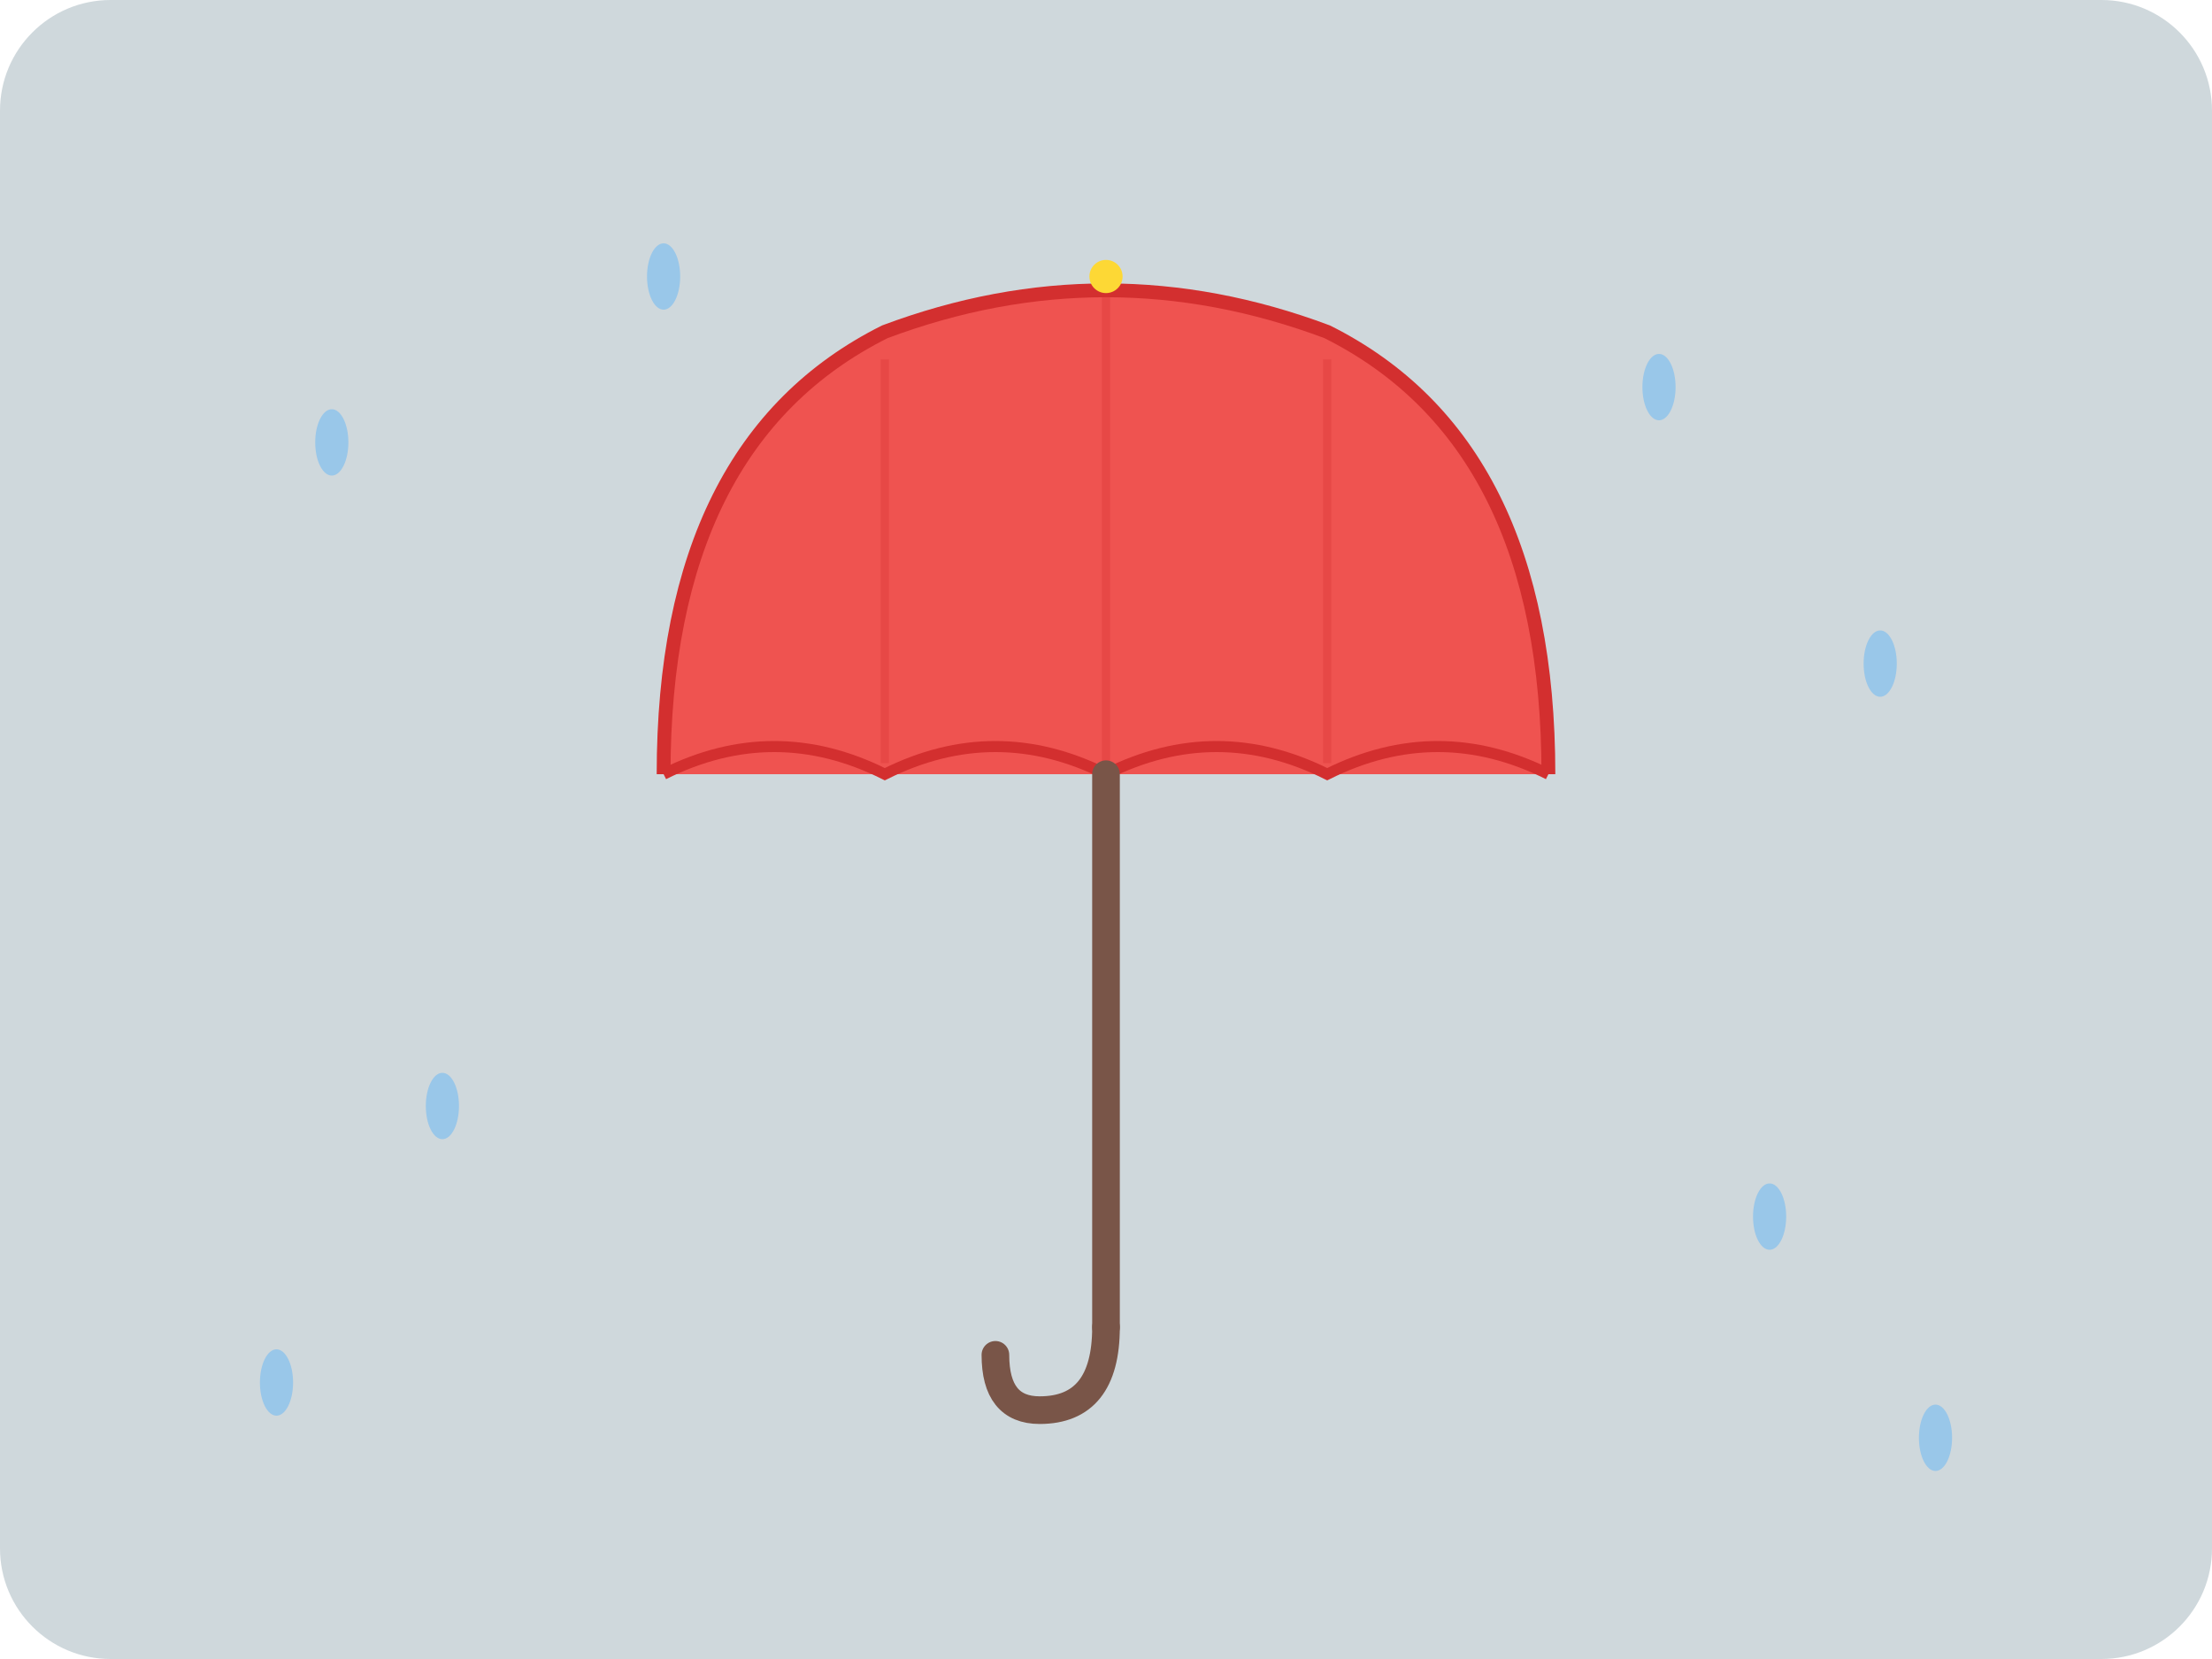
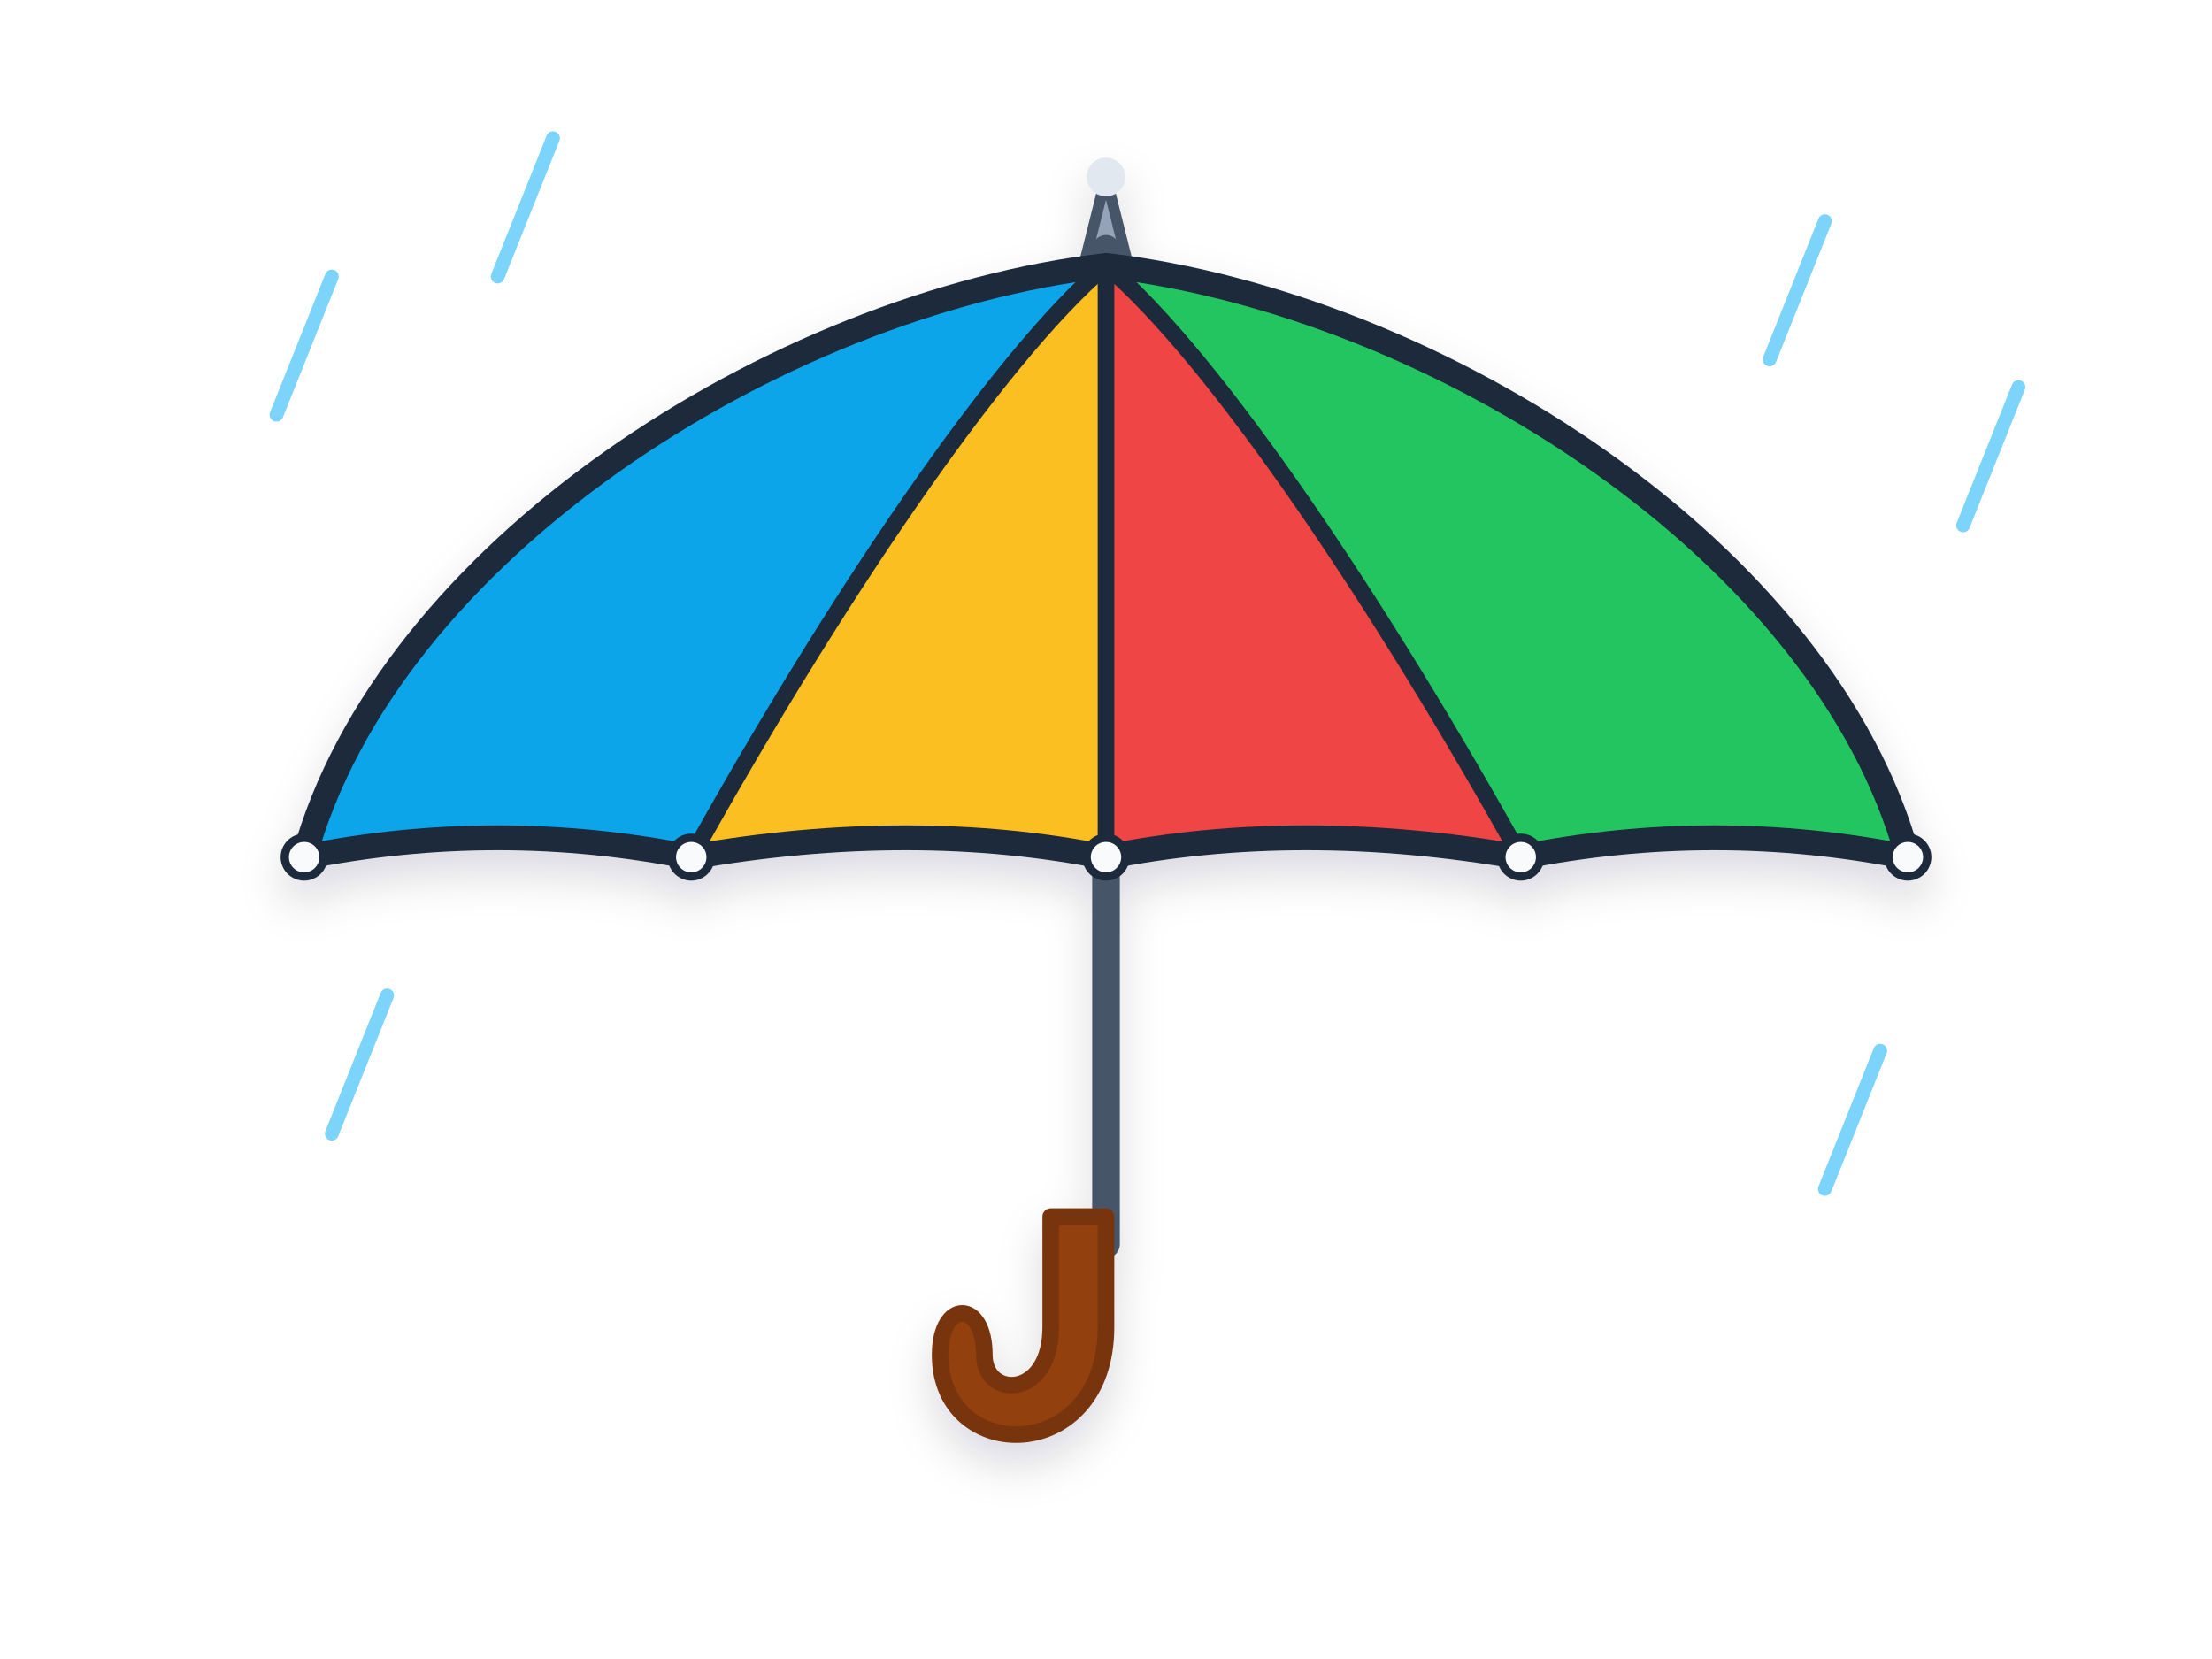
<svg xmlns="http://www.w3.org/2000/svg" viewBox="0 0 400 300" role="img" aria-labelledby="title-umbrella desc-umbrella">
-   <rect width="400" height="300" rx="20" fill="#CFD8DC" />
-   <g fill="#64B5F6" opacity="0.5">
-     <ellipse cx="60" cy="80" rx="3" ry="6" />
-     <ellipse cx="120" cy="50" rx="3" ry="6" />
-     <ellipse cx="300" cy="70" rx="3" ry="6" />
-     <ellipse cx="340" cy="120" rx="3" ry="6" />
-     <ellipse cx="80" cy="200" rx="3" ry="6" />
-     <ellipse cx="320" cy="220" rx="3" ry="6" />
-     <ellipse cx="50" cy="250" rx="3" ry="6" />
-     <ellipse cx="350" cy="260" rx="3" ry="6" />
+   <defs>
+     <filter id="soft-shadow" x="-10%" y="-10%" width="120%" height="120%">
+       <feDropShadow dx="0" dy="4" stdDeviation="4" flood-color="#0f172a" flood-opacity="0.15" />
+     </filter>
+   </defs>
+   <g id="raindrops" opacity="0.65">
+     <line x1="60" y1="50" x2="50" y2="75" stroke="#38bdf8" stroke-width="2.5" stroke-linecap="round" />
+     <line x1="100" y1="25" x2="90" y2="50" stroke="#38bdf8" stroke-width="2.5" stroke-linecap="round" />
+     <line x1="330" y1="40" x2="320" y2="65" stroke="#38bdf8" stroke-width="2.5" stroke-linecap="round" />
+     <line x1="365" y1="70" x2="355" y2="95" stroke="#38bdf8" stroke-width="2.5" stroke-linecap="round" />
+     <line x1="70" y1="180" x2="60" y2="205" stroke="#38bdf8" stroke-width="2.5" stroke-linecap="round" />
+     <line x1="340" y1="190" x2="330" y2="215" stroke="#38bdf8" stroke-width="2.5" stroke-linecap="round" />
  </g>
-   <g transform="translate(200, 80)">
-     <path d="M-80,60 Q-80,0 -40,-20 Q0,-35 40,-20 Q80,0 80,60" fill="#EF5350" stroke="#D32F2F" stroke-width="2.5" />
-     <path d="M-80,60 Q-60,50 -40,60 Q-20,50 0,60 Q20,50 40,60 Q60,50 80,60" fill="#EF5350" stroke="#D32F2F" stroke-width="2" />
-     <line x1="-40" y1="-15" x2="-40" y2="58" stroke="#D32F2F" stroke-width="1.5" opacity="0.3" />
-     <line x1="0" y1="-30" x2="0" y2="58" stroke="#D32F2F" stroke-width="1.5" opacity="0.3" />
-     <line x1="40" y1="-15" x2="40" y2="58" stroke="#D32F2F" stroke-width="1.5" opacity="0.3" />
-     <line x1="0" y1="60" x2="0" y2="160" stroke="#795548" stroke-width="5" stroke-linecap="round" />
-     <path d="M0,160 Q0,175 -12,175 Q-20,175 -20,165" fill="none" stroke="#795548" stroke-width="5" stroke-linecap="round" />
-     <circle cx="0" cy="-30" r="3" fill="#FDD835" />
+   <g id="umbrella-figure" filter="url(#soft-shadow)">
+     <polygon points="196,48 200,32 204,48" fill="#94a3b8" stroke="#475569" stroke-width="2" />
+     <circle cx="200" cy="32" r="3.5" fill="#e2e8f0" />
+     <line x1="200" y1="45" x2="200" y2="225" stroke="#475569" stroke-width="5" stroke-linecap="round" />
+     <path d="M200 48 C140 55 70 100 55 155 Q90 148 125 155 C150 110 180 65 200 48 Z" fill="#0ea5e9" stroke="#0284c7" stroke-width="2" />
+     <path d="M200 48 C180 65 150 110 125 155 Q165 148 200 155 C200 105 200 65 200 48 Z" fill="#fbbf24" stroke="#d97706" stroke-width="2" />
+     <path d="M200 48 C200 65 200 105 200 155 Q235 148 275 155 C250 110 220 65 200 48 Z" fill="#ef4444" stroke="#b91c1c" stroke-width="2" />
+     <path d="M200 48 C220 65 250 110 275 155 Q310 148 345 155 C330 100 260 55 200 48 Z" fill="#22c55e" stroke="#15803d" stroke-width="2" />
+     <path d="M55 155 C70 100 140 55 200 48 C260 55 330 100 345 155 Q310 148 275 155 Q235 148 200 155 Q165 148 125 155 Q90 148 55 155 Z" fill="none" stroke="#1e293b" stroke-width="4.5" stroke-linejoin="round" />
+     <path d="M200 48 C180 65 150 110 125 155" fill="none" stroke="#1e293b" stroke-width="3" />
+     <line x1="200" y1="48" x2="200" y2="155" stroke="#1e293b" stroke-width="3" />
+     <path d="M200 48 C220 65 250 110 275 155" fill="none" stroke="#1e293b" stroke-width="3" />
+     <circle cx="55" cy="155" r="3.5" fill="#f8fafc" stroke="#1e293b" stroke-width="1.5" />
+     <circle cx="125" cy="155" r="3.5" fill="#f8fafc" stroke="#1e293b" stroke-width="1.5" />
+     <circle cx="200" cy="155" r="3.5" fill="#f8fafc" stroke="#1e293b" stroke-width="1.5" />
+     <circle cx="275" cy="155" r="3.5" fill="#f8fafc" stroke="#1e293b" stroke-width="1.5" />
+     <circle cx="345" cy="155" r="3.5" fill="#f8fafc" stroke="#1e293b" stroke-width="1.5" />
+     <path d="M200 220 L200 240 C200 265 170 265 170 245 C170 235 178 235 178 245 C178 253 190 253 190 240 L190 220 Z" fill="#92400e" stroke="#78350f" stroke-width="3" stroke-linejoin="round" />
  </g>
</svg>
